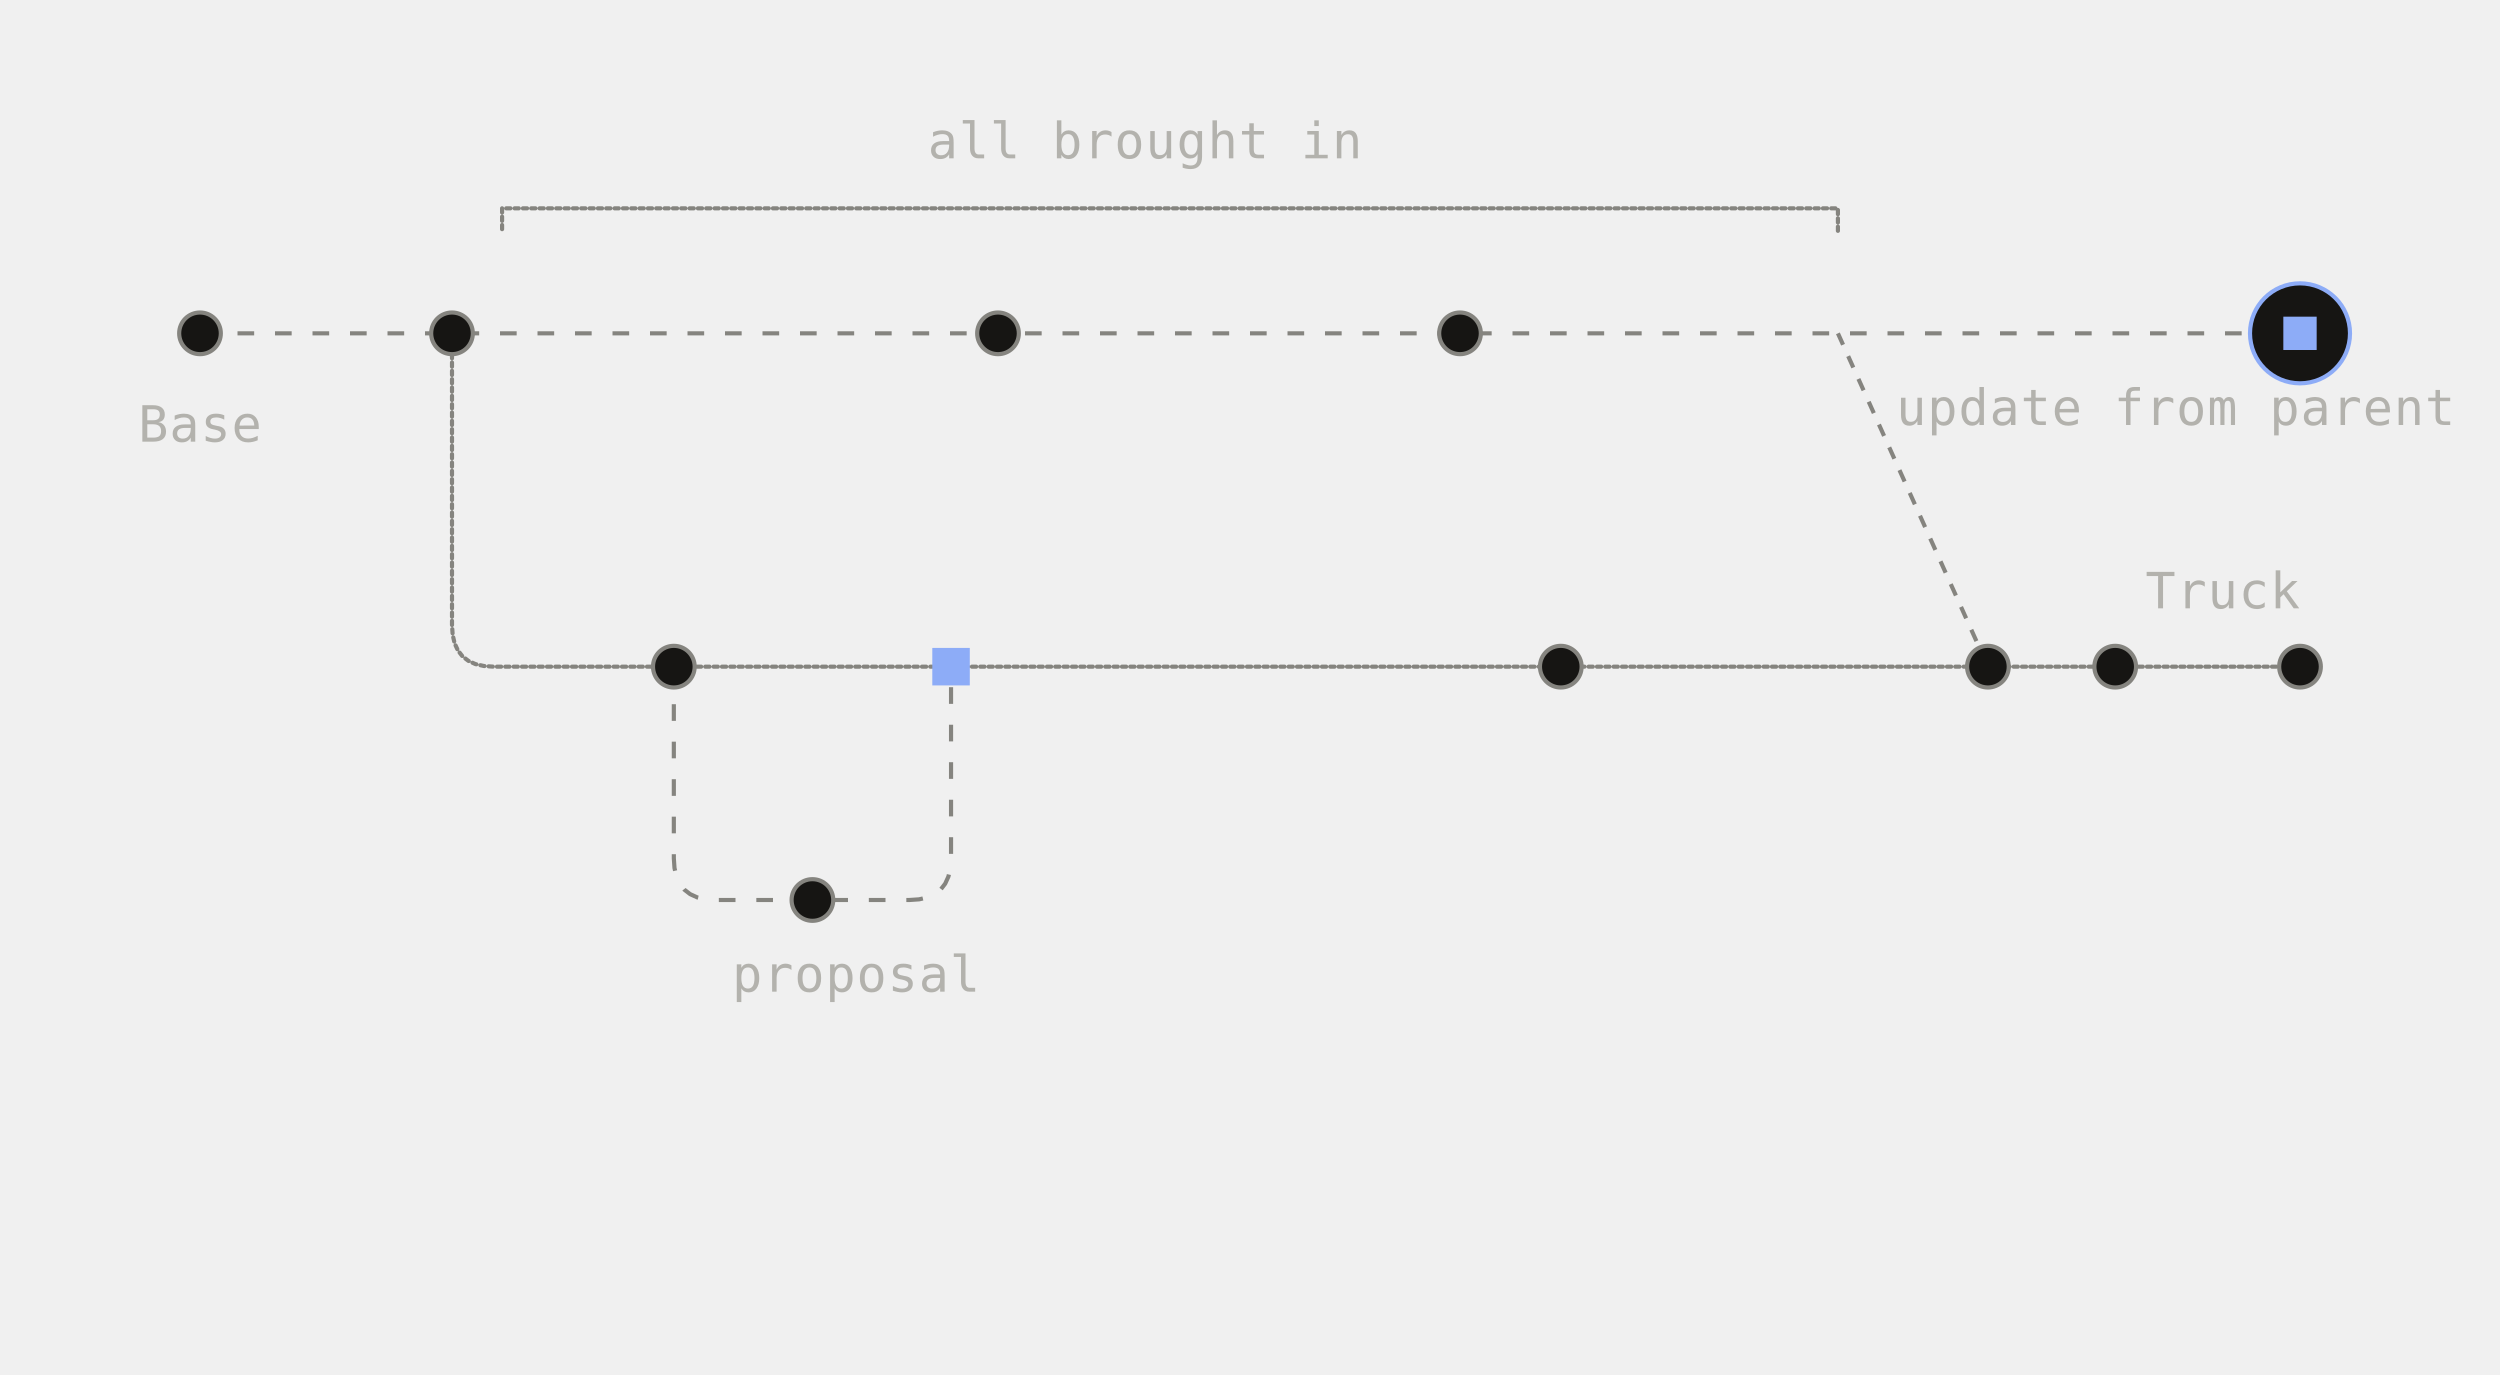
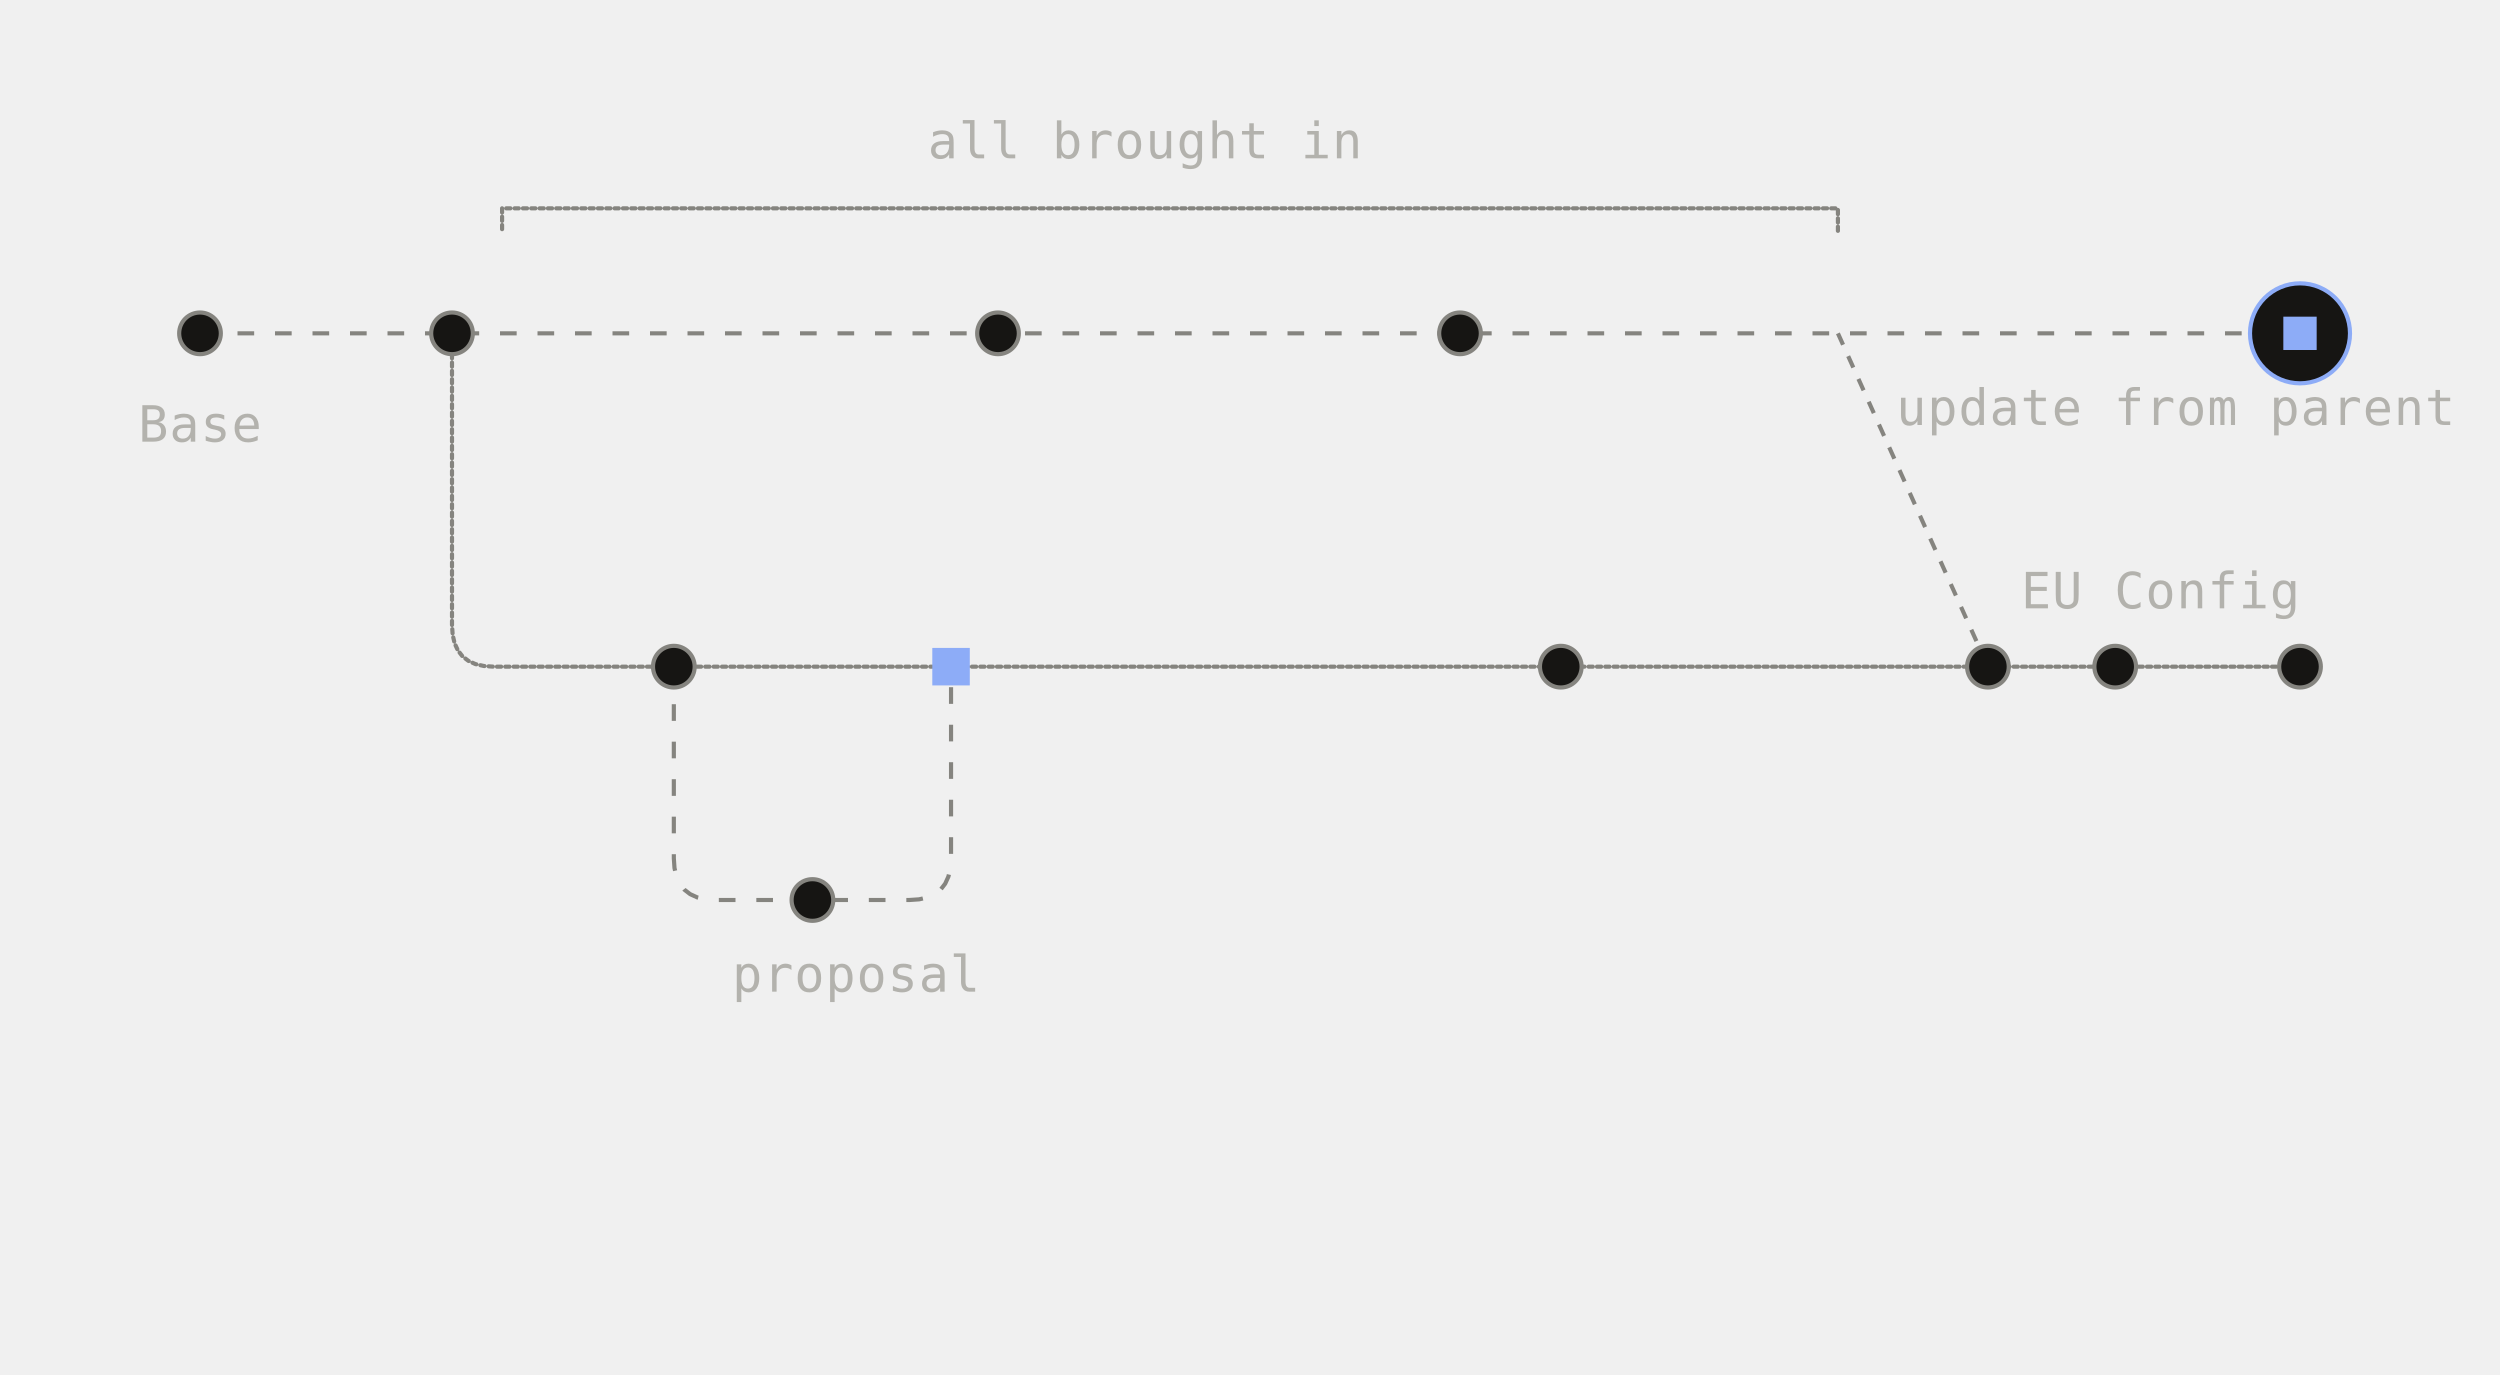
<svg xmlns="http://www.w3.org/2000/svg" width="600" height="330" viewBox="0 0 600 330" fill="none" role="img" class="fi1dnjj">
  <style>.fi1dnjj-p,.fi1dnjj-f,.fi1dnjj-r{transform-box:fill-box;transform-origin:center;animation-fill-mode:both}
.fi1dnjj-p{animation-name:fi1dnjj-pop;animation-duration:0.6s;animation-timing-function:cubic-bezier(.34,1.56,.64,1)}
@supports (animation-timing-function:linear(0,1)){.fi1dnjj-p{animation-timing-function:linear(0, 0.083, 0.269, 0.487, 0.691, 0.855, 0.972, 1.043, 1.078, 1.086, 1.078, 1.061, 1.043, 1.025, 1.011, 1.002, 0.996, 0.993, 0.993, 0.993, 0.995, 0.996, 0.998, 0.999, 1)}}
.fi1dnjj-f{animation-name:fi1dnjj-fade;animation-duration:0.5s;animation-timing-function:ease-out}
.fi1dnjj-r{animation-name:fi1dnjj-rise;animation-duration:.7s;animation-timing-function:cubic-bezier(0.22,1,0.36,1)}
.fi1dnjj-d{animation-name:fi1dnjj-draw;animation-timing-function:cubic-bezier(0.65,0,0.35,1);animation-fill-mode:both}
.fi1dnjj-m{animation:fi1dnjj-march 2.6s linear infinite}
.fi1dnjj-pulse{animation:fi1dnjj-pulse 2.4s ease-in-out infinite}
@keyframes fi1dnjj-pop{from{transform:scale(0);opacity:0}to{transform:scale(1);opacity:1}}
@keyframes fi1dnjj-fade{from{opacity:0}to{opacity:1}}
@keyframes fi1dnjj-rise{from{opacity:0;transform:translateY(6px)}to{opacity:1;transform:none}}
@keyframes fi1dnjj-draw{from{stroke-dashoffset:1}to{stroke-dashoffset:0}}
@keyframes fi1dnjj-march{from{stroke-dashoffset:0}to{stroke-dashoffset:-18}}
@keyframes fi1dnjj-pulse{0%,100%{opacity:1}50%{opacity:.35}}
@media (prefers-reduced-motion:reduce){.fi1dnjj *{animation:none!important}.fi1dnjj .fi1dnjj-d{stroke-dashoffset:0}.fi1dnjj .fi1dnjj-t{display:none}}</style>
  <defs>
    <mask id="fi1dnjj-k0" maskUnits="userSpaceOnUse" x="-600" y="-330" width="1800" height="990">
      <path d="M48 80L552 80" stroke="#fff" stroke-width="7" fill="none" stroke-linecap="round" stroke-linejoin="round" pathLength="1" stroke-dasharray="1 1" stroke-dashoffset="1" class="fi1dnjj-d" style="animation-duration:0.9s;animation-delay:0.05s" />
    </mask>
    <mask id="fi1dnjj-k1" maskUnits="userSpaceOnUse" x="-600" y="-330" width="1800" height="990">
      <path d="M441.1 80L477.1 160" stroke="#fff" stroke-width="7" fill="none" stroke-linecap="round" stroke-linejoin="round" pathLength="1" stroke-dasharray="1 1" stroke-dashoffset="1" class="fi1dnjj-d" style="animation-duration:0.35s;animation-delay:0.89s" />
    </mask>
    <mask id="fi1dnjj-k2" maskUnits="userSpaceOnUse" x="-600" y="-330" width="1800" height="990">
      <path d="M161.72 160L161.72 206L161.88 208.34L162.35 210.38L163.13 212.09L164.22 213.5L165.63 214.59L167.35 215.38L169.38 215.84L171.72 216L218.25 216L220.59 215.84L222.62 215.38L224.34 214.59L225.75 213.5L226.84 212.09L227.62 210.38L228.09 208.34L228.25 206L228.25 160" stroke="#fff" stroke-width="7" fill="none" stroke-linecap="round" stroke-linejoin="round" pathLength="1" stroke-dasharray="1 1" stroke-dashoffset="1" class="fi1dnjj-d" style="animation-duration:0.66s;animation-delay:1.13s" />
    </mask>
  </defs>
  <path d="M48 80L552 80" fill="none" stroke="#85847F" stroke-width="1" stroke-dasharray="4 5" stroke-linejoin="round" mask="url(#fi1dnjj-k0)" class="fi1dnjj-m" />
  <path d="M108.48 80L108.48 150L108.64 152.34L109.1 154.38L109.89 156.09L110.98 157.5L112.39 158.59L114.1 159.38L116.14 159.84L118.48 160L552 160" fill="none" stroke="#85847F" stroke-width="1" stroke-dasharray="1 1" stroke-linecap="round" stroke-linejoin="round" pathLength="1" stroke-dashoffset="1" class="fi1dnjj-d" style="animation-duration:0.9s;animation-delay:0.2s" />
  <path d="M441.1 80L477.1 160" fill="none" stroke="#85847F" stroke-width="1" stroke-dasharray="3 3" stroke-linejoin="round" mask="url(#fi1dnjj-k1)" class="fi1dnjj-m" />
  <path d="M120.5 56L120.5 50L441.1 50L441.1 56" fill="none" stroke="#85847F" stroke-width="1" stroke-dasharray="1 1" stroke-linecap="round" stroke-linejoin="round" pathLength="1" stroke-dashoffset="1" class="fi1dnjj-d" style="animation-duration:0.9s;animation-delay:0.96s" />
  <path d="M108.5 160L552 160" fill="none" stroke-dasharray="1 1" stroke-linecap="round" stroke-linejoin="round" pathLength="1" stroke-dashoffset="1" class="fi1dnjj-d" style="animation-duration:0.9s;animation-delay:0.99s" />
  <path d="M161.72 160L161.72 206L161.88 208.34L162.35 210.38L163.13 212.09L164.22 213.5L165.63 214.59L167.35 215.38L169.38 215.84L171.72 216L218.25 216L220.59 215.84L222.62 215.38L224.34 214.59L225.75 213.5L226.84 212.09L227.62 210.38L228.09 208.34L228.25 206L228.25 160" fill="none" stroke="#85847F" stroke-width="1" stroke-dasharray="4 5" stroke-linejoin="round" mask="url(#fi1dnjj-k2)" class="fi1dnjj-m" />
  <g class="fi1dnjj-p" style="animation-delay:0.32s">
    <circle cx="239.52" cy="80" r="5" fill="#161513" stroke="#85847F" stroke-width="1" />
  </g>
  <g class="fi1dnjj-p" style="animation-delay:0.46s">
    <circle cx="350.4" cy="80" r="5" fill="#161513" stroke="#85847F" stroke-width="1" />
  </g>
  <g class="fi1dnjj-p" style="animation-delay:0.15s">
    <circle cx="108.48" cy="80" r="5" fill="#161513" stroke="#85847F" stroke-width="1" />
  </g>
  <g class="fi1dnjj-p" style="animation-delay:0.63s">
    <circle cx="374.59" cy="160" r="5" fill="#161513" stroke="#85847F" stroke-width="1" />
  </g>
  <g class="fi1dnjj-p" style="animation-delay:0.79s">
    <circle cx="507.65" cy="160" r="5" fill="#161513" stroke="#85847F" stroke-width="1" />
  </g>
  <g class="fi1dnjj-p" style="animation-delay:0.85s">
    <circle cx="552" cy="160" r="5" fill="#161513" stroke="#85847F" stroke-width="1" />
  </g>
  <g class="fi1dnjj-p" style="animation-delay:0.68s">
    <circle cx="552" cy="80" r="12" fill="#161513" stroke="#8DACF7" stroke-width="1" />
    <rect x="548" y="76" width="8" height="8" fill="#8DACF7" />
  </g>
  <g class="fi1dnjj-p" style="animation-delay:0.1s">
    <circle cx="48" cy="80" r="5" fill="#161513" stroke="#85847F" stroke-width="1" />
  </g>
  <g class="fi1dnjj-p" style="animation-delay:0.93s">
    <circle cx="477.1" cy="160" r="5" fill="#161513" stroke="#85847F" stroke-width="1" />
  </g>
  <g class="fi1dnjj-p" style="animation-delay:1.09s">
    <circle cx="161.72" cy="160" r="5" fill="#161513" stroke="#85847F" stroke-width="1" />
  </g>
  <g class="fi1dnjj-p" style="animation-delay:1.39s">
    <circle cx="194.98" cy="216" r="5" fill="#161513" stroke="#85847F" stroke-width="1" />
  </g>
  <g class="fi1dnjj-p" style="animation-delay:1.63s">
    <rect x="223.75" y="155.5" width="9" height="9" fill="#8DACF7" />
  </g>
  <g class="fi1dnjj-t" opacity="0">
    <rect x="-2.5" y="-2.5" width="5" height="5" fill="#8DACF7" />
    <animateMotion path="M441.1 80L477.1 160" dur="2.6s" begin="1.32s" repeatCount="indefinite" calcMode="spline" keyTimes="0;0.75;1" keyPoints="0;1;1" keySplines="0.65 0 0.35 1;0 0 1 1" />
    <animate attributeName="opacity" values="0;1;1;0;0" keyTimes="0;0.08;0.75;0.85;1" dur="2.6s" begin="1.32s" repeatCount="indefinite" />
  </g>
  <g class="fi1dnjj-f" style="animation-delay:1.7s">
    <text x="48" y="106" fill="#B3B2AD" font-family="'Commit Mono', 'IBM Plex Mono', ui-monospace, SFMono-Regular, Menlo, monospace" font-size="12" text-anchor="middle" letter-spacing="0.24">Base</text>
  </g>
  <g class="fi1dnjj-f" style="animation-delay:1.77s">
-     <text x="552" y="146" fill="#B3B2AD" font-family="'Commit Mono', 'IBM Plex Mono', ui-monospace, SFMono-Regular, Menlo, monospace" font-size="12" text-anchor="end" letter-spacing="0.24">Truck</text>
+     <text x="552" y="146" fill="#B3B2AD" font-family="'Commit Mono', 'IBM Plex Mono', ui-monospace, SFMono-Regular, Menlo, monospace" font-size="12" text-anchor="end" letter-spacing="0.24">EU Config</text>
  </g>
  <g class="fi1dnjj-f" style="animation-delay:1.84s">
    <text x="274.8" y="38" fill="#B3B2AD" font-family="'Commit Mono', 'IBM Plex Mono', ui-monospace, SFMono-Regular, Menlo, monospace" font-size="12" text-anchor="middle" letter-spacing="0.24">all brought in</text>
  </g>
  <g class="fi1dnjj-f" style="animation-delay:1.91s">
    <text x="455.1" y="102" fill="#B3B2AD" font-family="'Commit Mono', 'IBM Plex Mono', ui-monospace, SFMono-Regular, Menlo, monospace" font-size="12" text-anchor="start" letter-spacing="0.24">update from parent</text>
  </g>
  <g class="fi1dnjj-f" style="animation-delay:1.98s">
    <text x="175.72" y="238" fill="#B3B2AD" font-family="'Commit Mono', 'IBM Plex Mono', ui-monospace, SFMono-Regular, Menlo, monospace" font-size="12" text-anchor="start" letter-spacing="0.24">proposal</text>
  </g>
</svg>
